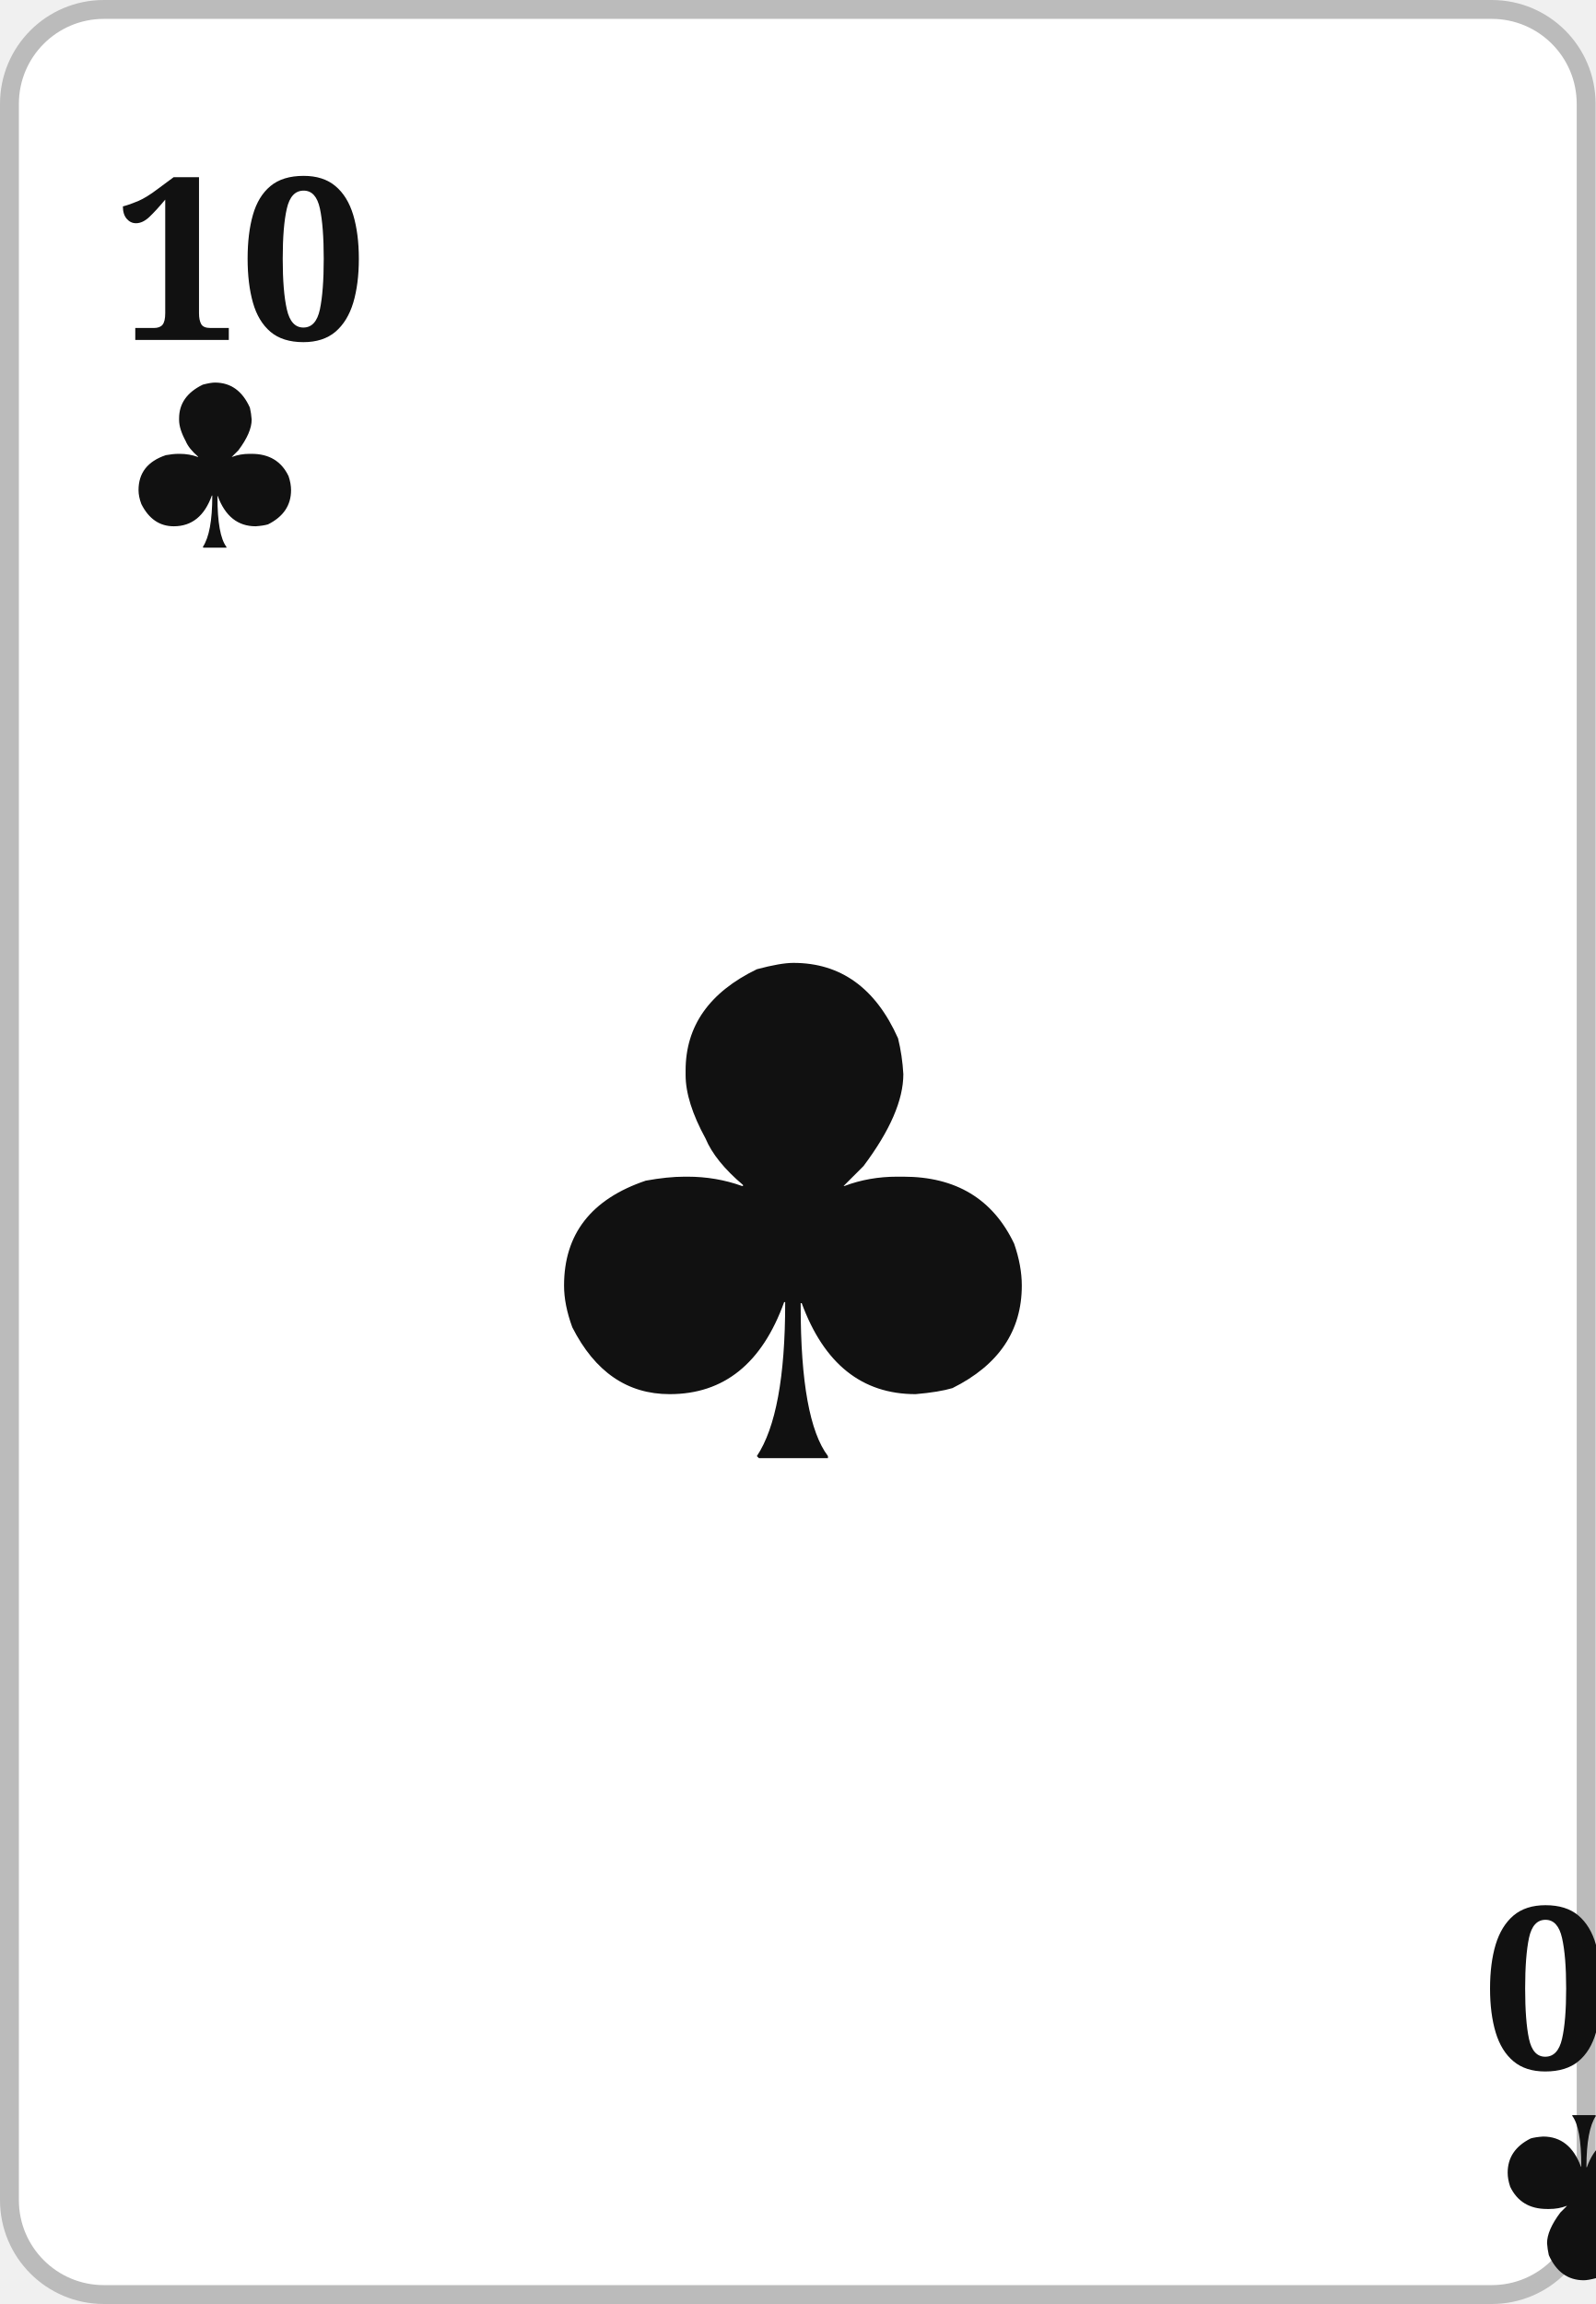
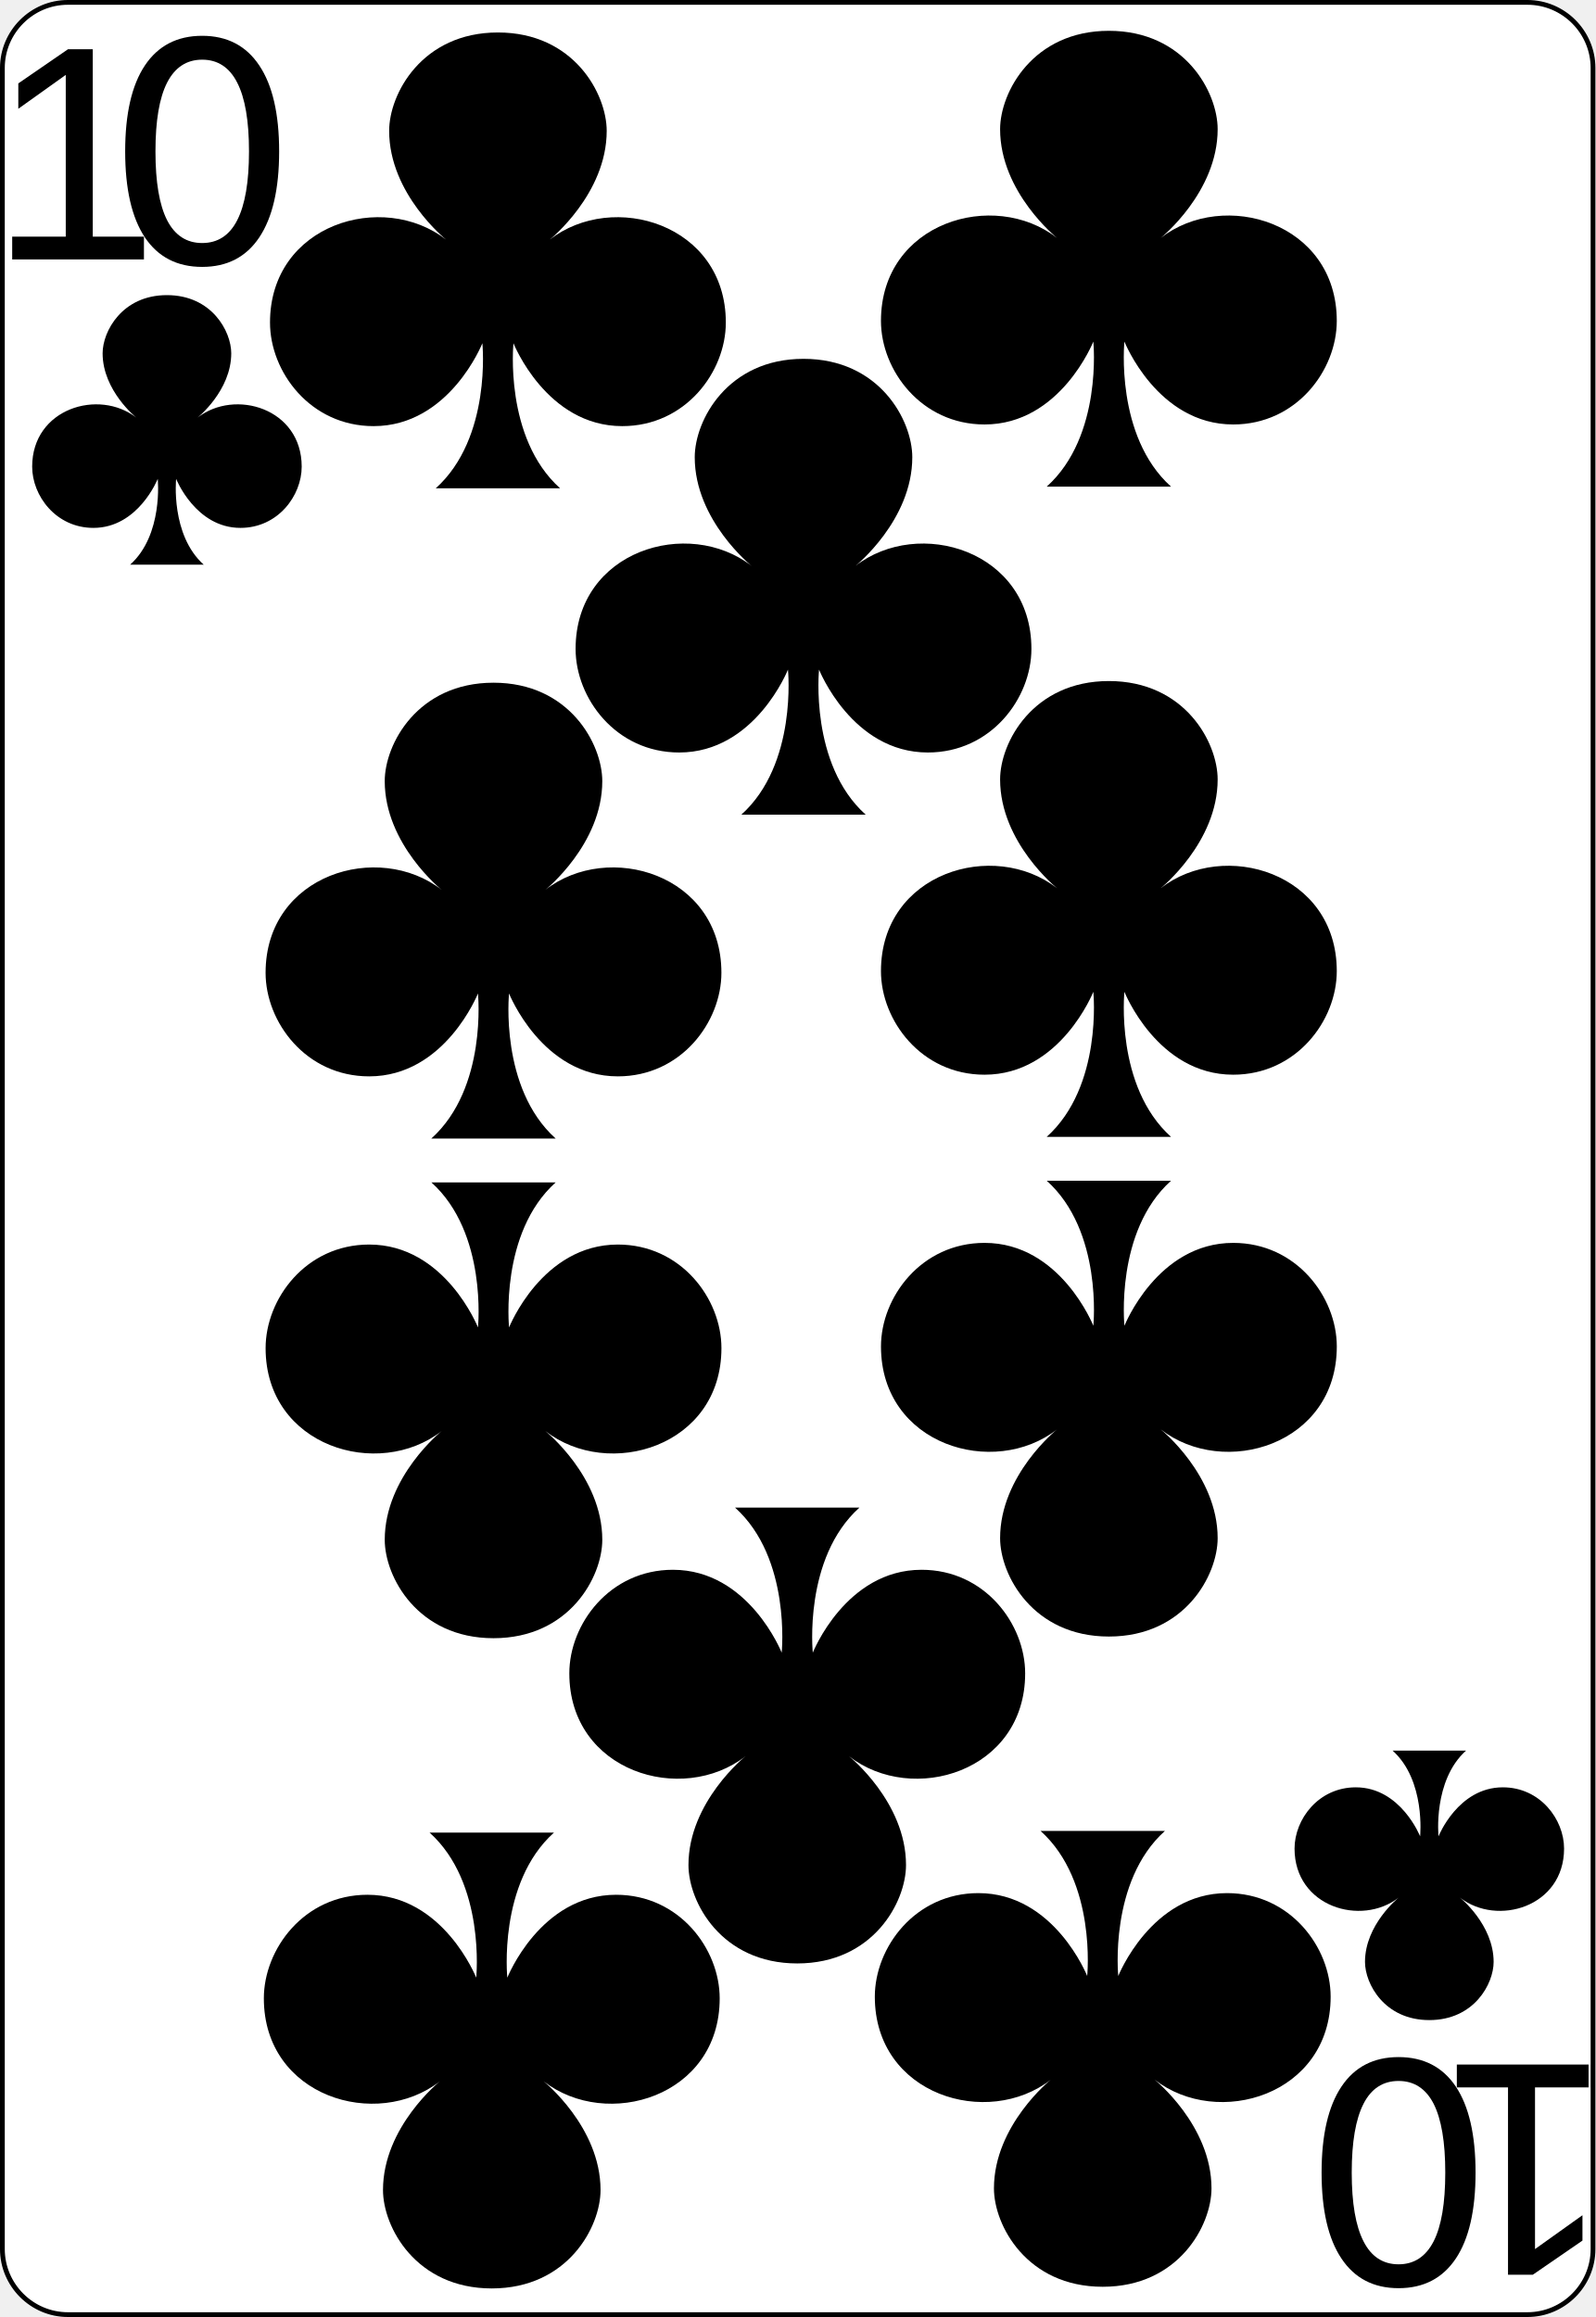
- <svg xmlns="http://www.w3.org/2000/svg" viewBox="0 0 169 244">
-   <rect x="1" y="1" width="167" height="242" rx="10" ry="10" fill="white" stroke="#bbb" stroke-width="2" />
-   <text x="12" y="36" font-family="Georgia,serif" font-size="24" font-weight="bold" fill="#111111">10</text>
-   <text x="12" y="58" font-family="Georgia,serif" font-size="24" fill="#111111">♣</text>
-   <text x="84" y="134" font-family="Georgia,serif" font-size="72" text-anchor="middle" dominant-baseline="middle" fill="#111111">♣</text>
-   <text x="157" y="202" font-family="Georgia,serif" font-size="24" font-weight="bold" fill="#111111" text-anchor="end" transform="rotate(180,157,202)">10</text>
-   <text x="157" y="224" font-family="Georgia,serif" font-size="24" fill="#111111" text-anchor="end" transform="rotate(180,157,224)">♣</text>
+ <svg xmlns="http://www.w3.org/2000/svg" xmlns:xlink="http://www.w3.org/1999/xlink" width="167.087pt" height="242.667pt" viewBox="0 0 167.087 242.667" xml:space="preserve" id="svg2" version="1.1">
+   <defs id="defs41">
+     <radialGradient xlink:href="#linearGradient2984" id="radialGradient3760" cx="48.231" cy="18.138" fx="48.231" fy="18.138" r="9.5" gradientUnits="userSpaceOnUse" gradientTransform="matrix(-1.560526,0.01828294,-0.02684055,-2.290953,123.9838,58.80911)" />
+     <linearGradient id="linearGradient2984">
+       <stop style="stop-color:#000000;stop-opacity:1;" offset="0" id="stop2986" />
+       <stop style="stop-color:#000000;stop-opacity:0.656;" offset="1" id="stop2988" />
+     </linearGradient>
+     <radialGradient xlink:href="#linearGradient3784" id="radialGradient3792" cx="171.487" cy="511.223" fx="171.487" fy="511.223" r="81.903" gradientTransform="matrix(1.152989,-0.6739155,0.3948202,0.6754904,-233.6326,270.4008)" gradientUnits="userSpaceOnUse" />
+     <linearGradient id="linearGradient3784">
+       <stop style="stop-color:#ffffff;stop-opacity:0.534;" offset="0" id="stop3786" />
+       <stop style="stop-color:#000000;stop-opacity:0;" offset="1" id="stop3788" />
+     </linearGradient>
+     <radialGradient r="81.903" fy="511.223" fx="171.487" cy="511.223" cx="171.487" gradientTransform="matrix(1.152989,-0.6739155,0.3948202,0.6754904,-233.6326,270.4008)" gradientUnits="userSpaceOnUse" id="radialGradient3855" xlink:href="#linearGradient3784-4" />
+     <linearGradient id="linearGradient3784-4">
+       <stop style="stop-color:#ffffff;stop-opacity:0.519;" offset="0" id="stop3786-8" />
+       <stop style="stop-color:#000000;stop-opacity:0;" offset="1" id="stop3788-6" />
+     </linearGradient>
+     <radialGradient r="81.903" fy="461.841" fx="181.694" cy="461.841" cx="181.694" gradientTransform="matrix(1.152989,-0.6739155,0.3948202,0.6754904,-233.6326,270.4008)" gradientUnits="userSpaceOnUse" id="radialGradient3916" xlink:href="#linearGradient3784-3" />
+     <linearGradient id="linearGradient3784-3">
+       <stop style="stop-color:#ffffff;stop-opacity:0.702;" offset="0" id="stop3786-86" />
+       <stop style="stop-color:#000000;stop-opacity:0;" offset="1" id="stop3788-2" />
+     </linearGradient>
+   </defs>
+   <g id="Layer_x0020_1" style="fill-rule:nonzero;clip-rule:nonzero;stroke:#000000;stroke-miterlimit:4;">
+     <path style="fill:#FFFFFF;stroke-width:0.5;" d="M166.837,235.548c0,3.777-3.087,6.869-6.871,6.869H7.111c-3.775,0-6.861-3.092-6.861-6.869V7.12C0.25,3.343,3.336,0.25,7.111,0.25h152.855    c3.784,0,6.871,3.093,6.871,6.87v228.428z" id="path5" />
+     <g style="stroke:none;" id="g7">
+       <g id="g9">
+ 				
+ 			</g>
+     </g>
+     <g id="g15">
+ 			
+ 		</g>
+     <g id="g19">
+ 			
+ 		</g>
+     <g style="stroke:none;" id="g23">
+       <g id="g25">
+ 				
+ 			</g>
+     </g>
+     <g style="stroke:none;" id="g31">
+       <g id="g33">
+ 				
+ 			</g>
+     </g>
+   </g>
+   <g transform="matrix(1.485651,0,0,1.485651,-54.02466,10.01807)" id="layer1-1-4">
+     <path id="cl-9" d="m 50.291,22.698 c 0,0 2.375,-1.9 2.375,-4.534 0,-1.542 -1.369,-4.102 -4.534,-4.102 -3.165,0 -4.534,2.561 -4.534,4.102 0,2.634 2.375,4.534 2.375,4.534 -2.638,-2.055 -7.341,-0.652 -7.341,3.455 0,2.056 1.68,4.318 4.318,4.318 3.165,0 4.534,-3.455 4.534,-3.455 0,0 0.402,3.938 -1.943,6.046 h 5.182 c -2.345,-2.107 -1.943,-6.046 -1.943,-6.046 0,0 1.369,3.455 4.534,3.455 2.639,0 4.318,-2.263 4.318,-4.318 0,-4.107 -4.703,-5.51 -7.341,-3.455 z" style="fill:#000000" />
+   </g>
+   <g transform="matrix(-1.485651,0,0,-1.485651,221.1992,232.4618)" id="layer1-1-4-1">
+     <path id="cl-9-7" d="m 50.291,22.698 c 0,0 2.375,-1.9 2.375,-4.534 0,-1.542 -1.369,-4.102 -4.534,-4.102 -3.165,0 -4.534,2.561 -4.534,4.102 0,2.634 2.375,4.534 2.375,4.534 -2.638,-2.055 -7.341,-0.652 -7.341,3.455 0,2.056 1.68,4.318 4.318,4.318 3.165,0 4.534,-3.455 4.534,-3.455 0,0 0.402,3.938 -1.943,6.046 h 5.182 c -2.345,-2.107 -1.943,-6.046 -1.943,-6.046 0,0 1.369,3.455 4.534,3.455 2.639,0 4.318,-2.263 4.318,-4.318 0,-4.107 -4.703,-5.51 -7.341,-3.455 z" style="fill:#000000" />
+   </g>
+   <path style="fill:#000000" d="m 57.573,25.1 c 0,0 5.967,-4.774 5.967,-11.392 0,-3.874 -3.44,-10.307 -11.392,-10.307 -7.952,0 -11.392,6.435 -11.392,10.307 0,6.618 5.967,11.392 5.967,11.392 -6.628,-5.163 -18.445,-1.638 -18.445,8.681 0,5.166 4.221,10.849 10.849,10.849 7.952,0 11.392,-8.681 11.392,-8.681 0,0 1.01,9.895 -4.882,15.191 h 13.02 c -5.892,-5.294 -4.882,-15.191 -4.882,-15.191 0,0 3.44,8.681 11.392,8.681 6.631,0 10.849,-5.686 10.849,-10.849 0,-10.319 -11.817,-13.844 -18.445,-8.681 z" id="cl-9-8" />
+   <path style="fill:#000000" d="m 57.11,93.201 c 0,0 5.967,-4.774 5.967,-11.392 0,-3.874 -3.44,-10.307 -11.392,-10.307 -7.952,0 -11.392,6.435 -11.392,10.307 0,6.618 5.967,11.392 5.967,11.392 -6.628,-5.163 -18.445,-1.638 -18.445,8.681 0,5.166 4.221,10.849 10.849,10.849 7.952,0 11.392,-8.681 11.392,-8.681 0,0 1.01,9.895 -4.882,15.191 h 13.02 c -5.892,-5.294 -4.882,-15.191 -4.882,-15.191 0,0 3.44,8.681 11.392,8.681 6.631,0 10.849,-5.686 10.849,-10.849 0,-10.319 -11.817,-13.844 -18.445,-8.681 z" id="cl-9-8-0" />
+   <path style="fill:#000000" d="m 121.558,24.926 c 0,0 5.967,-4.774 5.967,-11.392 0,-3.874 -3.44,-10.307 -11.392,-10.307 -7.952,0 -11.392,6.435 -11.392,10.307 0,6.618 5.967,11.392 5.967,11.392 -6.628,-5.163 -18.445,-1.638 -18.445,8.681 0,5.166 4.221,10.849 10.849,10.849 7.952,0 11.392,-8.681 11.392,-8.681 0,0 1.01,9.895 -4.882,15.191 h 13.02 c -5.892,-5.294 -4.882,-15.191 -4.882,-15.191 0,0 3.44,8.681 11.392,8.681 6.631,0 10.849,-5.686 10.849,-10.849 0,-10.319 -11.817,-13.844 -18.445,-8.681 z" id="cl-9-8-9" />
+   <path style="fill:#000000" d="m 121.558,93.027 c 0,0 5.967,-4.774 5.967,-11.392 0,-3.874 -3.44,-10.307 -11.392,-10.307 -7.952,0 -11.392,6.435 -11.392,10.307 0,6.618 5.967,11.392 5.967,11.392 -6.628,-5.163 -18.445,-1.638 -18.445,8.681 0,5.166 4.221,10.849 10.849,10.849 7.952,0 11.392,-8.681 11.392,-8.681 0,0 1.01,9.895 -4.882,15.191 h 13.02 c -5.892,-5.294 -4.882,-15.191 -4.882,-15.191 0,0 3.44,8.681 11.392,8.681 6.631,0 10.849,-5.686 10.849,-10.849 0,-10.319 -11.817,-13.844 -18.445,-8.681 z" id="cl-9-8-0-4" />
+   <path style="fill:#000000" d="m 89.577,59.281 c 0,0 5.967,-4.774 5.967,-11.392 0,-3.874 -3.44,-10.307 -11.392,-10.307 -7.952,0 -11.392,6.435 -11.392,10.307 0,6.618 5.967,11.392 5.967,11.392 -6.628,-5.163 -18.445,-1.638 -18.445,8.681 0,5.166 4.221,10.849 10.849,10.849 7.952,0 11.392,-8.681 11.392,-8.681 0,0 1.01,9.895 -4.882,15.191 h 13.02 c -5.892,-5.294 -4.882,-15.191 -4.882,-15.191 0,0 3.44,8.681 11.392,8.681 6.631,0 10.849,-5.686 10.849,-10.849 0,-10.319 -11.817,-13.844 -18.445,-8.681 z" id="cl-9-8-8" />
+   <path style="fill:#000000" d="m 110.063,217.802 c 0,0 -5.967,4.774 -5.967,11.392 0,3.874 3.44,10.307 11.392,10.307 7.952,0 11.392,-6.435 11.392,-10.307 0,-6.618 -5.967,-11.392 -5.967,-11.392 6.628,5.163 18.445,1.638 18.445,-8.681 0,-5.166 -4.221,-10.849 -10.849,-10.849 -7.952,0 -11.392,8.681 -11.392,8.681 0,0 -1.01,-9.895 4.882,-15.191 h -13.02 c 5.892,5.294 4.882,15.191 4.882,15.191 0,0 -3.44,-8.681 -11.392,-8.681 -6.631,0 -10.849,5.686 -10.849,10.849 0,10.319 11.817,13.844 18.445,8.681 z" id="cl-9-8-4" />
+   <path style="fill:#000000" d="m 110.708,149.701 c 0,0 -5.967,4.774 -5.967,11.392 0,3.874 3.44,10.307 11.392,10.307 7.952,0 11.392,-6.435 11.392,-10.307 0,-6.618 -5.967,-11.392 -5.967,-11.392 6.628,5.163 18.445,1.638 18.445,-8.681 0,-5.166 -4.221,-10.849 -10.849,-10.849 -7.952,0 -11.392,8.681 -11.392,8.681 0,0 -1.01,-9.895 4.882,-15.191 h -13.02 c 5.892,5.294 4.882,15.191 4.882,15.191 0,0 -3.44,-8.681 -11.392,-8.681 -6.631,0 -10.849,5.686 -10.849,10.849 0,10.319 11.817,13.844 18.445,8.681 z" id="cl-9-8-0-2" />
+   <path style="fill:#000000" d="m 46.078,217.976 c 0,0 -5.967,4.774 -5.967,11.392 0,3.874 3.44,10.307 11.392,10.307 7.952,0 11.392,-6.435 11.392,-10.307 0,-6.618 -5.967,-11.392 -5.967,-11.392 6.628,5.163 18.445,1.638 18.445,-8.681 0,-5.166 -4.221,-10.849 -10.849,-10.849 -7.952,0 -11.392,8.681 -11.392,8.681 0,0 -1.01,-9.895 4.882,-15.191 H 44.992 c 5.892,5.294 4.882,15.191 4.882,15.191 0,0 -3.44,-8.681 -11.392,-8.681 -6.631,0 -10.849,5.686 -10.849,10.849 0,10.319 11.817,13.844 18.445,8.681 z" id="cl-9-8-9-6" />
+   <path style="fill:#000000" d="m 46.261,149.875 c 0,0 -5.967,4.774 -5.967,11.392 0,3.874 3.44,10.307 11.392,10.307 7.952,0 11.392,-6.435 11.392,-10.307 0,-6.618 -5.967,-11.392 -5.967,-11.392 6.628,5.163 18.445,1.638 18.445,-8.681 0,-5.166 -4.221,-10.849 -10.849,-10.849 -7.952,0 -11.392,8.681 -11.392,8.681 0,0 -1.01,-9.895 4.882,-15.191 H 45.176 c 5.892,5.294 4.882,15.191 4.882,15.191 0,0 -3.44,-8.681 -11.392,-8.681 -6.631,0 -10.849,5.686 -10.849,10.849 0,10.319 11.817,13.844 18.445,8.681 z" id="cl-9-8-0-4-9" />
+   <text xml:space="preserve" style="font-size:32px;font-style:normal;font-weight:normal;line-height:125%;letter-spacing:0px;word-spacing:0px;fill:#000000;fill-opacity:1;stroke:none;font-family:Bitstream Vera Sans" x="-1.162" y="27.17" id="text3788">
+     <tspan id="tspan3790" x="-1.162" y="27.17" style="font-style:normal;font-variant:normal;font-weight:normal;font-stretch:normal;font-family:Arial;-inkscape-font-specification:Arial">1</tspan>
+   </text>
+   <text xml:space="preserve" style="font-size:32px;font-style:normal;font-weight:normal;line-height:125%;letter-spacing:0px;word-spacing:0px;fill:#000000;fill-opacity:1;stroke:none;font-family:Bitstream Vera Sans" x="11" y="27.499" id="text3038">
+     <tspan id="tspan3040" x="11" y="27.499">0</tspan>
+   </text>
+   <path style="fill:#000000" d="m 78.07,183.938 c 0,0 -5.967,4.774 -5.967,11.392 0,3.874 3.44,10.307 11.392,10.307 7.952,0 11.392,-6.435 11.392,-10.307 0,-6.618 -5.967,-11.392 -5.967,-11.392 6.628,5.163 18.445,1.638 18.445,-8.681 0,-5.166 -4.221,-10.849 -10.849,-10.849 -7.952,0 -11.392,8.681 -11.392,8.681 0,0 -1.01,-9.895 4.882,-15.191 H 76.984 c 5.892,5.294 4.882,15.191 4.882,15.191 0,0 -3.44,-8.681 -11.392,-8.681 -6.631,0 -10.849,5.686 -10.849,10.849 0,10.319 11.817,13.844 18.445,8.681 z" id="cl-9-8-8-8" />
+   <text xml:space="preserve" style="font-size:32px;font-style:normal;font-weight:normal;line-height:125%;letter-spacing:0px;word-spacing:0px;fill:#000000;fill-opacity:1;stroke:none;font-family:Bitstream Vera Sans" x="-168.809" y="-216.226" id="text3788-0" transform="scale(-1,-1)">
+     <tspan id="tspan3790-6" x="-168.809" y="-216.226" style="font-style:normal;font-variant:normal;font-weight:normal;font-stretch:normal;font-family:Arial;-inkscape-font-specification:Arial">1</tspan>
+   </text>
+   <text xml:space="preserve" style="font-size:32px;font-style:normal;font-weight:normal;line-height:125%;letter-spacing:0px;word-spacing:0px;fill:#000000;fill-opacity:1;stroke:none;font-family:Bitstream Vera Sans" x="-156.646" y="-215.897" id="text3038-8" transform="scale(-1,-1)">
+     <tspan id="tspan3040-9" x="-156.646" y="-215.897">0</tspan>
+   </text>
</svg>
